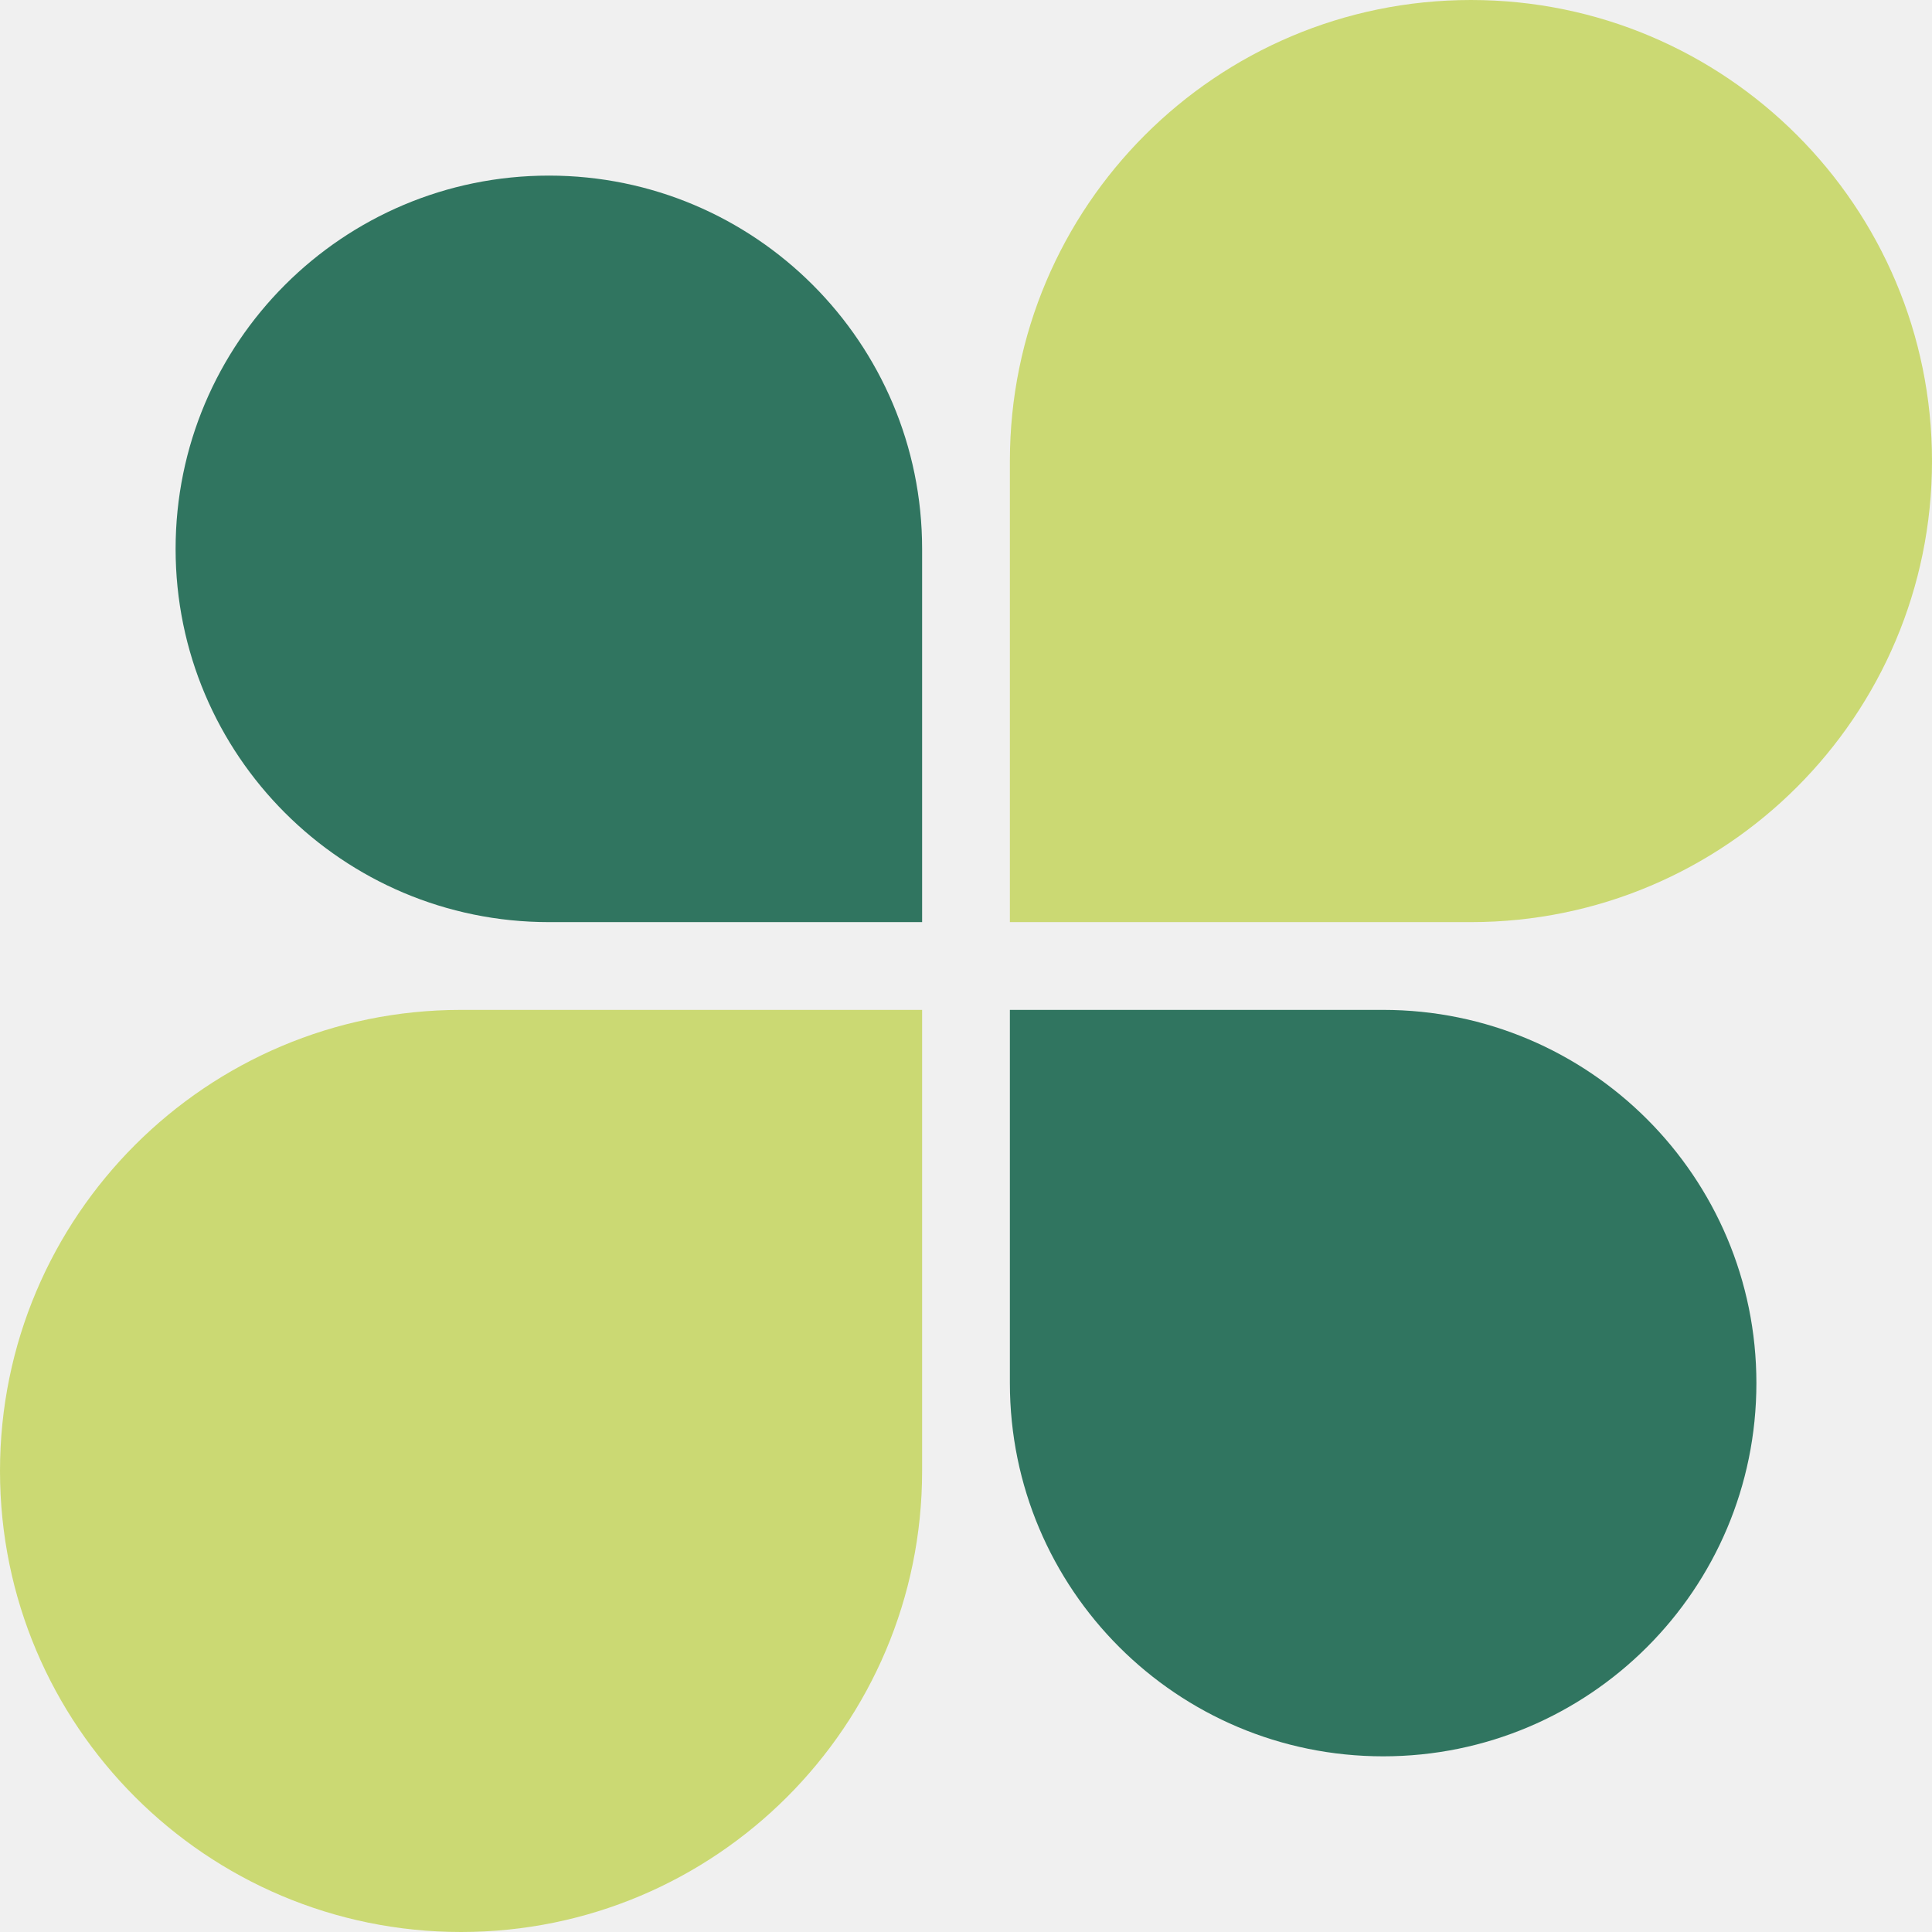
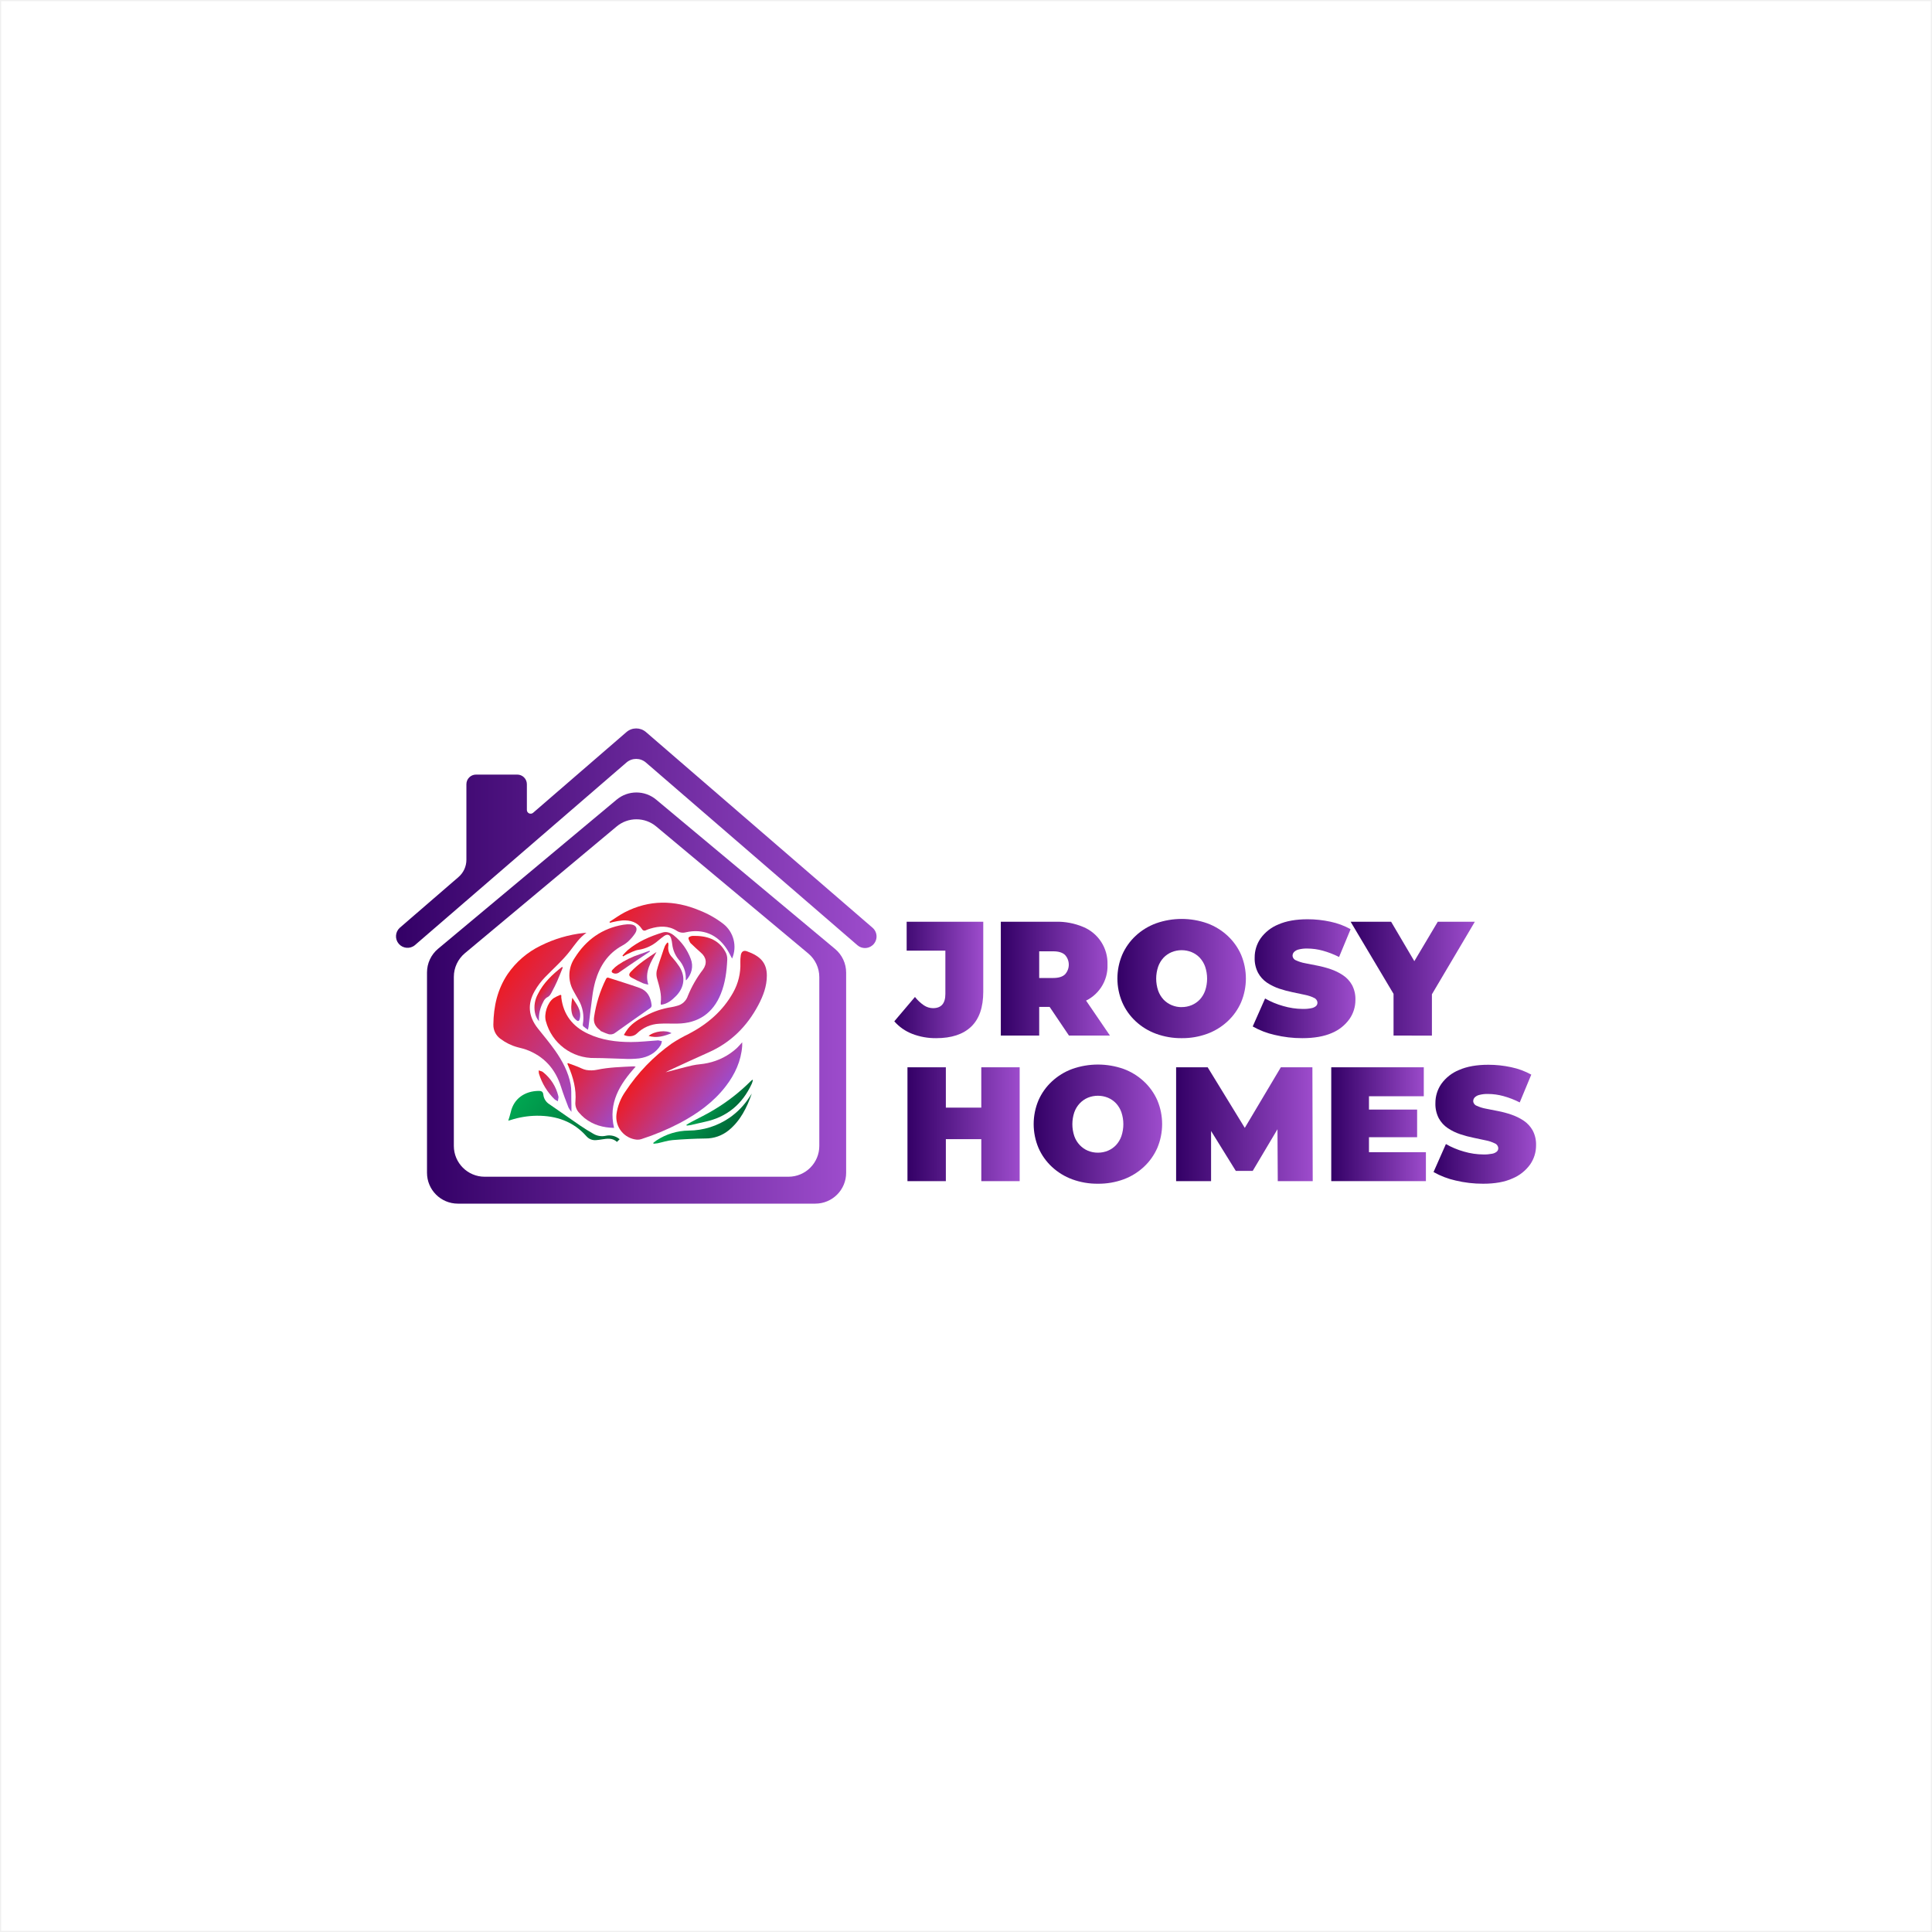
- <svg xmlns="http://www.w3.org/2000/svg" width="28" height="28" viewBox="0 0 28 28" fill="none">
-   <path d="M14.636 6.682C14.636 2.992 17.628 0 21.318 0C25.008 0 28 2.992 28 6.682C28 10.372 25.008 13.364 21.318 13.364H14.636V6.682Z" fill="#CBD973" />
-   <path d="M13.364 21.318C13.364 25.009 10.372 28 6.682 28C2.992 28 9.79827e-06 25.008 1.01209e-05 21.318C1.04435e-05 17.628 2.992 14.636 6.682 14.636L13.364 14.636L13.364 21.318Z" fill="#CBD973" />
-   <path d="M7.955 13.364C4.967 13.364 2.545 10.942 2.545 7.955C2.545 4.967 4.967 2.545 7.955 2.545C10.942 2.545 13.364 4.967 13.364 7.955L13.364 13.364L7.955 13.364Z" fill="#307560" />
-   <path d="M20.046 14.636C23.033 14.636 25.455 17.058 25.455 20.045C25.455 23.033 23.033 25.454 20.046 25.454C17.058 25.454 14.636 23.033 14.636 20.045L14.636 14.636L20.046 14.636Z" fill="#307560" />
+ <svg xmlns="http://www.w3.org/2000/svg" xmlns:xlink="http://www.w3.org/1999/xlink" id="Layer_1" data-name="Layer 1" viewBox="0 0 1080 1080">
+   <defs>
+     <style>.cls-1{fill:#fff;}.cls-2{fill:url(#New_Gradient_Swatch);}.cls-3{fill:url(#New_Gradient_Swatch-2);}.cls-4{fill:url(#New_Gradient_Swatch-3);}.cls-5{fill:url(#New_Gradient_Swatch-4);}.cls-6{fill:url(#New_Gradient_Swatch-5);}.cls-7{fill:url(#New_Gradient_Swatch-6);}.cls-8{fill:url(#New_Gradient_Swatch-7);}.cls-9{fill:url(#New_Gradient_Swatch-8);}.cls-10{fill:url(#New_Gradient_Swatch-9);}.cls-11{fill:url(#New_Gradient_Swatch-10);}.cls-12{fill:url(#New_Gradient_Swatch-11);}.cls-13{fill:url(#New_Gradient_Swatch-12);}.cls-14{fill:url(#linear-gradient);}.cls-15{fill:url(#linear-gradient-2);}.cls-16{fill:url(#linear-gradient-3);}.cls-17{fill:url(#linear-gradient-4);}.cls-18{fill:url(#linear-gradient-5);}.cls-19{fill:url(#linear-gradient-6);}.cls-20{fill:url(#linear-gradient-7);}.cls-21{fill:url(#linear-gradient-8);}.cls-22{fill:url(#linear-gradient-9);}.cls-23{fill:url(#linear-gradient-10);}.cls-24{fill:url(#linear-gradient-11);}.cls-25{fill:url(#linear-gradient-12);}.cls-26{fill:url(#linear-gradient-13);}.cls-27{fill:url(#linear-gradient-14);}.cls-28{fill:url(#linear-gradient-15);}.cls-29{fill:url(#linear-gradient-16);}.cls-30{fill:url(#linear-gradient-17);}.cls-31{fill:url(#linear-gradient-18);}.cls-32{fill:url(#linear-gradient-19);}</style>
+     <linearGradient id="New_Gradient_Swatch" x1="499.92" y1="547.79" x2="549.65" y2="547.79" gradientUnits="userSpaceOnUse">
+       <stop offset="0" stop-color="#306" />
+       <stop offset="1" stop-color="#9d4ccc" />
+     </linearGradient>
+     <linearGradient id="New_Gradient_Swatch-2" x1="559.46" y1="547.07" x2="620.46" y2="547.07" xlink:href="#New_Gradient_Swatch" />
+     <linearGradient id="New_Gradient_Swatch-3" x1="624.64" y1="547.07" x2="696.46" y2="547.07" xlink:href="#New_Gradient_Swatch" />
+     <linearGradient id="New_Gradient_Swatch-4" x1="700.28" y1="547.07" x2="757.64" y2="547.07" xlink:href="#New_Gradient_Swatch" />
+     <linearGradient id="New_Gradient_Swatch-5" x1="755" y1="547.07" x2="824.45" y2="547.07" xlink:href="#New_Gradient_Swatch" />
+     <linearGradient id="New_Gradient_Swatch-6" x1="507.28" y1="628.44" x2="570.01" y2="628.44" xlink:href="#New_Gradient_Swatch" />
+     <linearGradient id="New_Gradient_Swatch-7" x1="577.83" y1="628.44" x2="649.64" y2="628.44" xlink:href="#New_Gradient_Swatch" />
+     <linearGradient id="New_Gradient_Swatch-8" x1="657.46" y1="628.44" x2="733.82" y2="628.44" xlink:href="#New_Gradient_Swatch" />
+     <linearGradient id="New_Gradient_Swatch-9" x1="744.18" y1="628.44" x2="797.09" y2="628.44" xlink:href="#New_Gradient_Swatch" />
+     <linearGradient id="New_Gradient_Swatch-10" x1="801.36" y1="628.44" x2="858.72" y2="628.44" xlink:href="#New_Gradient_Swatch" />
+     <linearGradient id="New_Gradient_Swatch-11" x1="238.7" y1="557.87" x2="473.04" y2="557.87" xlink:href="#New_Gradient_Swatch" />
+     <linearGradient id="New_Gradient_Swatch-12" x1="221.28" y1="468.58" x2="490" y2="468.58" xlink:href="#New_Gradient_Swatch" />
+     <linearGradient id="linear-gradient" x1="706.2" y1="1529" x2="750.03" y2="1529" gradientTransform="translate(703.04 -1075.99) rotate(36.04)" gradientUnits="userSpaceOnUse">
+       <stop offset="0" stop-color="#ed1c24" />
+       <stop offset="1" stop-color="#9d4ccc" />
+     </linearGradient>
+     <linearGradient id="linear-gradient-2" x1="614.54" y1="1555.37" x2="688.67" y2="1555.37" xlink:href="#linear-gradient" />
+     <linearGradient id="linear-gradient-3" x1="684.32" y1="1509.97" x2="718.36" y2="1509.97" xlink:href="#linear-gradient" />
+     <linearGradient id="linear-gradient-4" x1="642.84" y1="1554.26" x2="707.11" y2="1554.26" xlink:href="#linear-gradient" />
+     <linearGradient id="linear-gradient-5" x1="643.4" y1="1481.72" x2="710.84" y2="1481.72" xlink:href="#linear-gradient" />
+     <linearGradient id="linear-gradient-6" x1="670.96" y1="1576.72" x2="713.16" y2="1576.72" xlink:href="#linear-gradient" />
+     <linearGradient id="linear-gradient-7" x1="639.37" y1="1524.54" x2="669.1" y2="1524.54" xlink:href="#linear-gradient" />
+     <linearGradient id="linear-gradient-8" x1="660.56" y1="1535.8" x2="690.25" y2="1535.8" xlink:href="#linear-gradient" />
+     <linearGradient id="linear-gradient-9" x1="660.06" y1="1608.95" x2="719.5" y2="1608.95" gradientTransform="translate(703.04 -1075.99) rotate(36.04)" gradientUnits="userSpaceOnUse">
+       <stop offset="0" stop-color="#00a651" />
+       <stop offset="1" stop-color="#006838" />
+     </linearGradient>
+     <linearGradient id="linear-gradient-10" x1="676.28" y1="1505.24" x2="698.02" y2="1505.24" xlink:href="#linear-gradient" />
+     <linearGradient id="linear-gradient-11" x1="735.84" y1="1558.18" x2="766.88" y2="1558.18" xlink:href="#linear-gradient-9" />
+     <linearGradient id="linear-gradient-12" x1="660.34" y1="1497.91" x2="697.37" y2="1497.91" xlink:href="#linear-gradient" />
+     <linearGradient id="linear-gradient-13" x1="744.91" y1="1545.4" x2="761.81" y2="1545.4" xlink:href="#linear-gradient-9" />
+     <linearGradient id="linear-gradient-14" x1="634.31" y1="1551.89" x2="644.24" y2="1551.89" xlink:href="#linear-gradient" />
+     <linearGradient id="linear-gradient-15" x1="669.39" y1="1507.95" x2="681.56" y2="1507.95" xlink:href="#linear-gradient" />
+     <linearGradient id="linear-gradient-16" x1="660.25" y1="1593.91" x2="679.06" y2="1593.91" xlink:href="#linear-gradient" />
+     <linearGradient id="linear-gradient-17" x1="660.47" y1="1510.81" x2="671.37" y2="1510.81" xlink:href="#linear-gradient" />
+     <linearGradient id="linear-gradient-18" x1="651.52" y1="1550.8" x2="662.05" y2="1550.8" xlink:href="#linear-gradient" />
+     <linearGradient id="linear-gradient-19" x1="698.56" y1="1534.19" x2="708.02" y2="1534.19" xlink:href="#linear-gradient" />
+   </defs>
+   <rect class="cls-1" x="0.65" y="0.65" width="1078.7" height="1078.7" />
+   <path class="cls-2" d="M523.38,580.34a36,36,0,0,1-13.46-2.41,25.62,25.62,0,0,1-10-7l11.55-13.63a22.46,22.46,0,0,0,5,4.68,9.21,9.21,0,0,0,5.09,1.59q6.9,0,6.91-7.91V531.43H506.83V515.25h42.82v39.09q0,13.08-6.73,19.54T523.38,580.34Z" />
+   <path class="cls-3" d="M559.46,578.88V515.25H590.1a37.5,37.5,0,0,1,15.41,2.91,22,22,0,0,1,13.59,21.09,21.47,21.47,0,0,1-13.59,20.81,38.55,38.55,0,0,1-15.41,2.82H571.37l9.55-8.82v24.82Zm21.46-22.45-9.55-9.73h17.37c3,0,5.16-.66,6.59-2a8.05,8.05,0,0,0,0-10.91q-2.15-2-6.59-2H571.37l9.55-9.72Zm16.63,22.45L581.92,555.7h22.72l15.82,23.18Z" />
+   <path class="cls-4" d="M660.55,580.34a40.67,40.67,0,0,1-14.32-2.46,33.78,33.78,0,0,1-11.41-7,31.85,31.85,0,0,1-7.49-10.59,34.2,34.2,0,0,1,0-26.59,32,32,0,0,1,7.49-10.55,33.78,33.78,0,0,1,11.41-7,43,43,0,0,1,28.68,0,33.79,33.79,0,0,1,11.37,7,32.17,32.17,0,0,1,7.5,10.55,34.32,34.32,0,0,1,0,26.59,32,32,0,0,1-7.5,10.59,33.79,33.79,0,0,1-11.37,7A40.5,40.5,0,0,1,660.55,580.34Zm0-17.37a14.22,14.22,0,0,0,5.59-1.09,13.43,13.43,0,0,0,4.55-3.13,14.43,14.43,0,0,0,3-5,21,21,0,0,0,0-13.37,14.52,14.52,0,0,0-3-5,13.43,13.43,0,0,0-4.55-3.13,14.88,14.88,0,0,0-11.18,0,13.43,13.43,0,0,0-4.55,3.13,14.52,14.52,0,0,0-3,5,21,21,0,0,0,0,13.37,14.43,14.43,0,0,0,3,5,13.43,13.43,0,0,0,4.55,3.13A14.22,14.22,0,0,0,660.55,563Z" />
+   <path class="cls-5" d="M728,580.34a65.08,65.08,0,0,1-15.45-1.82,43.84,43.84,0,0,1-12.27-4.73l6.91-15.63a44.25,44.25,0,0,0,10.13,4.22A39.65,39.65,0,0,0,728.18,564a22.25,22.25,0,0,0,4.87-.41,5.54,5.54,0,0,0,2.59-1.18,2.47,2.47,0,0,0,.82-1.86,3,3,0,0,0-1.91-2.73,20.49,20.49,0,0,0-5-1.68c-2.09-.45-4.38-.94-6.86-1.45a64.42,64.42,0,0,1-7.5-2,29.33,29.33,0,0,1-6.91-3.36,15.78,15.78,0,0,1-5-5.5,17.16,17.16,0,0,1-1.91-8.5,18.69,18.69,0,0,1,3.31-10.77,22.71,22.71,0,0,1,9.91-7.78q6.6-2.91,16.41-2.91a59.72,59.72,0,0,1,12.73,1.37,40.16,40.16,0,0,1,11.27,4.18l-6.45,15.54a49.48,49.48,0,0,0-9.14-3.54,33,33,0,0,0-8.59-1.18,17.86,17.86,0,0,0-4.91.54,5.35,5.35,0,0,0-2.59,1.46,3,3,0,0,0-.77,2,2.89,2.89,0,0,0,1.91,2.59,20.7,20.7,0,0,0,5,1.59c2.09.42,4.4.88,6.91,1.36a57,57,0,0,1,7.5,2,29.38,29.38,0,0,1,6.86,3.37,15.83,15.83,0,0,1,5.05,5.45,16.76,16.76,0,0,1,1.91,8.36,18.56,18.56,0,0,1-3.32,10.68,23,23,0,0,1-9.86,7.82Q737.91,580.34,728,580.34Z" />
+   <path class="cls-6" d="M779,578.88V551l4.91,12.82L755,515.25h22.64l19.54,33.18H784l19.73-33.18h20.72l-28.72,48.54L800.45,551v27.91Z" />
+   <path class="cls-7" d="M528.74,660.26H507.28V596.62h21.46ZM550,636.8H527.28V619.17H550Zm-1.45-40.18H570v63.64H548.56Z" />
+   <path class="cls-8" d="M613.73,661.71a40.57,40.57,0,0,1-14.31-2.45,33.76,33.76,0,0,1-11.41-7,31.73,31.73,0,0,1-7.5-10.59,34.32,34.32,0,0,1,0-26.59,31.84,31.84,0,0,1,7.5-10.54,33.76,33.76,0,0,1,11.41-7,43.19,43.19,0,0,1,28.68,0,33.93,33.93,0,0,1,11.36,7,32.13,32.13,0,0,1,7.5,10.54,34.32,34.32,0,0,1,0,26.59,32,32,0,0,1-7.5,10.59,33.93,33.93,0,0,1-11.36,7A40.55,40.55,0,0,1,613.73,661.71Zm0-17.36a14.26,14.26,0,0,0,5.6-1.09,13.42,13.42,0,0,0,4.54-3.14,14.36,14.36,0,0,0,3-5,21,21,0,0,0,0-13.36,14.36,14.36,0,0,0-3-5,13.56,13.56,0,0,0-4.54-3.14,14.9,14.9,0,0,0-11.19,0,13.56,13.56,0,0,0-4.54,3.14,14.21,14.21,0,0,0-3.05,5,21,21,0,0,0,0,13.36,14.21,14.21,0,0,0,3.05,5,13.42,13.42,0,0,0,4.54,3.14A14.22,14.22,0,0,0,613.73,644.35Z" />
+   <path class="cls-9" d="M657.46,660.26V596.62H675.1l25.45,41.55h-9.27L716,596.62h17.64l.18,63.64H714.28l-.19-34.18h3.1l-16.91,28.45h-9.46l-17.63-28.45H677v34.18Z" />
+   <path class="cls-10" d="M765.27,644.08h31.82v16.18H744.18V596.62h51.73v16.19H765.27Zm-1.45-23.82h28.36v15.45H763.82Z" />
+   <path class="cls-11" d="M829.09,661.71a65.1,65.1,0,0,1-15.46-1.81,44.15,44.15,0,0,1-12.27-4.73l6.91-15.64a44.09,44.09,0,0,0,10.14,4.23,39.54,39.54,0,0,0,10.86,1.59,22.78,22.78,0,0,0,4.86-.41,5.54,5.54,0,0,0,2.59-1.18,2.45,2.45,0,0,0,.82-1.86,3,3,0,0,0-1.91-2.73,20,20,0,0,0-5-1.68c-2.09-.46-4.38-.94-6.86-1.46a62.43,62.43,0,0,1-7.5-2,29,29,0,0,1-6.91-3.37,15.64,15.64,0,0,1-5.05-5.5,17.21,17.21,0,0,1-1.91-8.5,18.7,18.7,0,0,1,3.32-10.77,22.64,22.64,0,0,1,9.91-7.77q6.58-2.91,16.41-2.91a59.62,59.62,0,0,1,12.72,1.36A40.24,40.24,0,0,1,856,600.72l-6.46,15.54a47.77,47.77,0,0,0-9.13-3.54,33.08,33.08,0,0,0-8.59-1.19,17.76,17.76,0,0,0-4.91.55,5.3,5.3,0,0,0-2.59,1.45,3,3,0,0,0-.78,2,2.89,2.89,0,0,0,1.91,2.59,20.9,20.9,0,0,0,5,1.6l6.91,1.36a55.44,55.44,0,0,1,7.5,2,29.75,29.75,0,0,1,6.86,3.36,16,16,0,0,1,5.05,5.46,16.76,16.76,0,0,1,1.9,8.36,18.55,18.55,0,0,1-3.31,10.68,23.05,23.05,0,0,1-9.87,7.82Q839,661.72,829.09,661.71Z" />
+   <path class="cls-12" d="M466.85,530.5,366.81,447a17.25,17.25,0,0,0-22.1,0l-99.82,83.37a17.23,17.23,0,0,0-6.19,13.23v112a17.24,17.24,0,0,0,17.24,17.24H455.8A17.24,17.24,0,0,0,473,655.56V543.73A17.23,17.23,0,0,0,466.85,530.5ZM458,640.56A17.24,17.24,0,0,1,440.8,657.8H270.94a17.24,17.24,0,0,1-17.24-17.24V546.07a17.25,17.25,0,0,1,6.19-13.23L344.72,462a17.24,17.24,0,0,1,22.11,0l85,71A17.23,17.23,0,0,1,458,546.23Z" />
+   <path class="cls-13" d="M487.77,518.63,361.09,409.22a8.32,8.32,0,0,0-10.88,0L298,454.36a2.1,2.1,0,0,1-3.47-1.59V438.39A5.38,5.38,0,0,0,289.1,433h-23a5.38,5.38,0,0,0-5.38,5.38v42.25a12.74,12.74,0,0,1-4.41,9.64l-32.85,28.38a6.44,6.44,0,0,0,8.42,9.74L350.18,426.26a8.33,8.33,0,0,1,10.89,0L479.32,528.4a6.44,6.44,0,0,0,8.42,0l0,0A6.45,6.45,0,0,0,487.77,518.63Z" />
+   <path class="cls-14" d="M405.78,607.13c5.09-6.64,8.49-14,9.11-22.44,0-.58,0-1.17,0-2.05-1.14,1.26-2,2.33-3,3.26a34.69,34.69,0,0,1-16.24,8.34c-2.79.67-5.74.68-8.55,1.32-4.93,1.13-9.8,2.5-15,3.85,1-.52,1.79-1,2.59-1.33,7.1-3.26,14.17-6.59,21.32-9.74,12.47-5.51,21.56-14.54,27.88-26.47,2.73-5.14,4.78-10.53,4.78-16.48,0-7.31-3.82-11-11.12-13.61-1.91-.7-3.12.2-3.45,2.24a21.66,21.66,0,0,0-.23,4.1,31.54,31.54,0,0,1-4,16.64c-5.76,10.35-14.36,17.7-24.74,23.14a82.8,82.8,0,0,0-9.52,5.36,101.51,101.51,0,0,0-26,26.89,28.71,28.71,0,0,0-5,12.72A12.68,12.68,0,0,0,356,637.08a6.42,6.42,0,0,0,2.5-.3,137.73,137.73,0,0,0,21.72-9.1C390,622.46,398.93,616.07,405.78,607.13Z" />
+   <path class="cls-15" d="M317.78,619.08a13.08,13.08,0,0,0,1.66,2.45c0-2.48,0-4.73-.08-7-.07-2.77.15-5.61-.36-8.3-1.32-7-4.65-13.21-8.71-19-3-4.25-6.37-8.22-9.6-12.3-5.3-6.69-6-13.61-1.77-21a39.1,39.1,0,0,1,5.78-7.69c4.74-4.89,9.89-9.38,14.06-14.81,2.73-3.55,5.2-7.34,9.07-10-.5,0-1,.05-1.5.11a71.32,71.32,0,0,0-24.25,7.17,47.6,47.6,0,0,0-18.29,15.78c-5.75,8.56-7.87,18.13-8,28.29a9.55,9.55,0,0,0,4.07,8,27.84,27.84,0,0,0,9.52,4.64c1.55.44,3.14.74,4.65,1.29,10.06,3.67,16.42,10.79,19.62,20.94C314.88,611.58,316.34,615.33,317.78,619.08Z" />
+   <path class="cls-16" d="M402.94,555.58c2.48-6.14,3.3-12.6,3.6-19.16a8.17,8.17,0,0,0-1.18-4.59c-4-7-10.6-8.81-18.05-8.66-.85,0-2.22.48-2.39,1-.23.72.46,1.76.82,2.63a2.4,2.4,0,0,0,.65.74c1.77,1.65,3.48,3.36,5.32,4.91,3.26,2.75,3.67,6.23,1.2,9.63a63.22,63.22,0,0,0-8.39,14.61,8.37,8.37,0,0,1-6.07,5.58,27.51,27.51,0,0,1-3.32.77,44.18,44.18,0,0,0-14.07,4.71c-3.7,1.83-7.27,3.92-9.95,7.17a36.93,36.93,0,0,0-2.38,3.61c2.57,1.23,5.57.93,7.31-.81a19,19,0,0,1,12.48-5.45c3.34-.23,6.71,0,10.06-.07C390.27,572.08,398.58,566.41,402.94,555.58Z" />
+   <path class="cls-17" d="M369.41,584.11A7.71,7.71,0,0,0,370,582c-.71-.15-1.42-.32-2.13-.45a2.77,2.77,0,0,0-.56.07c-4.86.32-9.73.89-14.59.89-8.24,0-16.35-1.06-23.95-4.62-8.63-4-13.83-10.65-15-20.22a6.86,6.86,0,0,1,0-1.28l-.5-.28a25.88,25.88,0,0,0-3.84,1.9c-3.42,2.47-5.44,8.77-4.29,12.83a27.75,27.75,0,0,0,27.5,20.6c5.29,0,10.59.34,15.89.44a53.29,53.29,0,0,0,8.76-.22C362.35,590.94,366.64,588.63,369.41,584.11Z" />
+   <path class="cls-18" d="M342.59,515.44a40.22,40.22,0,0,1,5.3-.91c4.44-.24,8.37.87,11,4.84a1.55,1.55,0,0,0,2.2.63,16.71,16.71,0,0,1,2.39-.89c5.09-1.52,10.15-1.78,14.8,1.18a6.13,6.13,0,0,0,5.14.86c9.51-2.13,17.5,1.15,22.82,9.29,1.1,1.69,2,3.54,3,5.41a16.43,16.43,0,0,0-5-19.48A54.87,54.87,0,0,0,391,508.91c-14.09-5.87-28.09-6-41.83,1.1-2.95,1.53-5.65,3.53-8.46,5.32l.26.51C341.53,515.71,342.05,515.54,342.59,515.44Z" />
+   <path class="cls-19" d="M354.07,596.1c-6.8.35-13.61.49-20.32,1.91a16.41,16.41,0,0,1-6,.12c-1.81-.31-3.49-1.36-5.25-2s-3.38-1.25-5.07-1.87l-.24.44.54,1.27c2.72,6.34,4.51,12.91,3.93,19.86a7.77,7.77,0,0,0,2.15,6.3,25.61,25.61,0,0,0,2.93,2.87c4.82,3.85,10.41,5.38,16.52,5.5-3.29-14,3.19-24.47,12.09-34.25A11.9,11.9,0,0,0,354.07,596.1Z" />
+   <path class="cls-20" d="M320.34,553.49c.92,1.81,2,3.54,3,5.33a19.79,19.79,0,0,1,2.46,13.69,1.46,1.46,0,0,0,.2,1.15c.76.68,1.63,1.23,2.65,2,.15-.7.28-1.14.34-1.59.7-5.64,1.32-11.29,2.1-16.92a60.08,60.08,0,0,1,1.74-8.76c2.49-8.42,7-15.4,14.93-19.74a16.51,16.51,0,0,0,3.58-2.55,25,25,0,0,0,3.74-4.41c1.64-2.61.54-4.67-2.56-4.95a16.58,16.58,0,0,0-4.1.2c-11.88,2-20.85,8.47-27.16,18.56A17.42,17.42,0,0,0,320.34,553.49Z" />
+   <path class="cls-21" d="M332.13,568.29c-.55,3.37.66,5.53,3.08,7.43l.46.34-.1.22c1.39.57,2.75,1.24,4.18,1.68a4.12,4.12,0,0,0,3.91-.45q9.79-7,19.7-13.91a1.79,1.79,0,0,0,.87-1.89c-.51-4.36-2.37-7.9-6.65-9.44-5.74-2.06-11.59-3.79-17.38-5.69-.87-.29-1.17.16-1.5.81A71.19,71.19,0,0,0,332.13,568.29Z" />
+   <path class="cls-22" d="M345.22,636a9,9,0,0,0-6.57-1.1,9.54,9.54,0,0,1-6.87-1.06c-2.5-1.43-5-2.94-7.35-4.56q-8.74-6-17.39-12.05a7.19,7.19,0,0,1-3.3-5.22c-.2-1.74-.95-2.22-2.75-2.19-7.3.12-13.74,4-15.51,12-.33,1.52-.87,3-1.36,4.65.42-.11.82-.21,1.21-.33a49.4,49.4,0,0,1,14.81-2.44c10.82-.06,20.31,3.16,27.68,11.47a6.34,6.34,0,0,0,5.48,2.16c1-.08,2.07-.21,3.1-.39,3-.5,6-.93,8.49,1.39l1.51-1.51C346,636.57,345.61,636.27,345.22,636Z" />
+   <path class="cls-23" d="M367.41,547.33c1.22,4.34,2.56,8.63,1.93,13.23a3.91,3.91,0,0,0,.12,1.12c3.59-.44,6.07-2.51,8.39-4.85,4.75-4.8,5.51-10.89,1.87-16.56a46,46,0,0,0-4-5.14,7.5,7.5,0,0,1-2.08-6.64,5.49,5.49,0,0,0-.14-1.49l-.45-.11a10.15,10.15,0,0,0-1.34,1.91c-.58,1.34-1,2.75-1.46,4.13-1.08,3.28-2.32,6.52-3.15,9.85A9.3,9.3,0,0,0,367.41,547.33Z" />
+   <path class="cls-24" d="M420.26,611.29l-1.48,2.24a41,41,0,0,1-10.91,11.25A40.57,40.57,0,0,1,385,632,33.3,33.3,0,0,0,367,637.49c-.64.42-1.22.94-1.82,1.4l.17.47a21.5,21.5,0,0,0,2.28-.27c2.78-.59,5.52-1.54,8.32-1.77q9.19-.77,18.43-.9a20.38,20.38,0,0,0,13-4.59C413.92,626.47,417.51,619.17,420.26,611.29Z" />
+   <path class="cls-25" d="M386.13,536a30.61,30.61,0,0,0-9.43-13.09c-1.85-1.47-4-2.35-6.36-1.62-7.06,2.17-13.78,5.05-19.49,9.87a34.44,34.44,0,0,0-2.88,3l.37.48a19.11,19.11,0,0,1,2.15-1.22c2.13-.89,4.22-2.17,6.44-2.46a21.5,21.5,0,0,0,11-5.15c1.09-.89,2.18-1.82,3.35-2.61,1.81-1.21,3.19-.75,3.86,1.29a17.78,17.78,0,0,1,.65,3.34,16.44,16.44,0,0,0,3.62,8.62,15.42,15.42,0,0,1,3.95,11.1,1.6,1.6,0,0,0,.17.51C386.7,544.59,387.77,540.14,386.13,536Z" />
+   <path class="cls-26" d="M383.72,628.77c.06.15.11.3.16.45.77-.1,1.55-.14,2.3-.31,2.63-.59,5.25-1.26,7.88-1.82,12.39-2.66,21-9.93,26.23-21.37a14,14,0,0,0,.58-1.94l-.32-.18a12.6,12.6,0,0,0-1,.87,105.48,105.48,0,0,1-20.09,15.7c-4.2,2.63-8.74,4.71-13.11,7.06C385.42,627.7,384.58,628.26,383.72,628.77Z" />
+   <path class="cls-27" d="M300.68,555.72A15.62,15.62,0,0,0,299,565.89a10.24,10.24,0,0,0,2.3,5,19.72,19.72,0,0,1,2.39-10.83,5.5,5.5,0,0,1,2-2.46c1.68-.72,2.3-2.13,3-3.51,1-1.84,1.94-3.69,2.77-5.59,1.12-2.54,2.11-5.13,3.15-7.7l-.47-.26C308.76,544.75,303.79,549.4,300.68,555.72Z" />
+   <path class="cls-28" d="M367,532.17c-5.08,3.36-10.16,6.65-14.35,11.07-1.3,1.37-1.22,2.35.46,3.29,2.06,1.16,4.2,2.17,6.36,3.13a17.85,17.85,0,0,0,2.95.75C360.17,543.22,363.87,537.8,367,532.17Z" />
+   <path class="cls-29" d="M312.1,612.68a24.22,24.22,0,0,0-8.36-13.21,3.85,3.85,0,0,0-.68-.48c-.63-.23-1.27-.42-1.91-.63a8.29,8.29,0,0,0,.15,1.88,34,34,0,0,0,8.7,14.27,9.26,9.26,0,0,0,1.85,1.11c.12-.74.26-1.49.36-2.24A2.13,2.13,0,0,0,312.1,612.68Z" />
+   <path class="cls-30" d="M343.12,544.12a3.42,3.42,0,0,0,3.28-.75c3.11-2.21,6.28-4.32,9.44-6.47,2.48-1.69,5-3.37,7.47-5l-.21-.43c-1.77.64-3.52,1.31-5.29,1.9a48.2,48.2,0,0,0-12.43,6.1,17,17,0,0,0-2.95,2.61C341.57,543,341.89,543.72,343.12,544.12Z" />
+   <path class="cls-31" d="M321.89,570c1.26,1.2,1.89,1,2.26-.76,1-4.72-2-8-4.23-11.49-.56,3.27-1,6.52.07,9.68A7.11,7.11,0,0,0,321.89,570Z" />
+   <path class="cls-32" d="M362.57,579.08c4.61,1.37,8.64.16,12.79-1.51C372.48,575.62,365.8,576.39,362.57,579.08Z" />
</svg>
